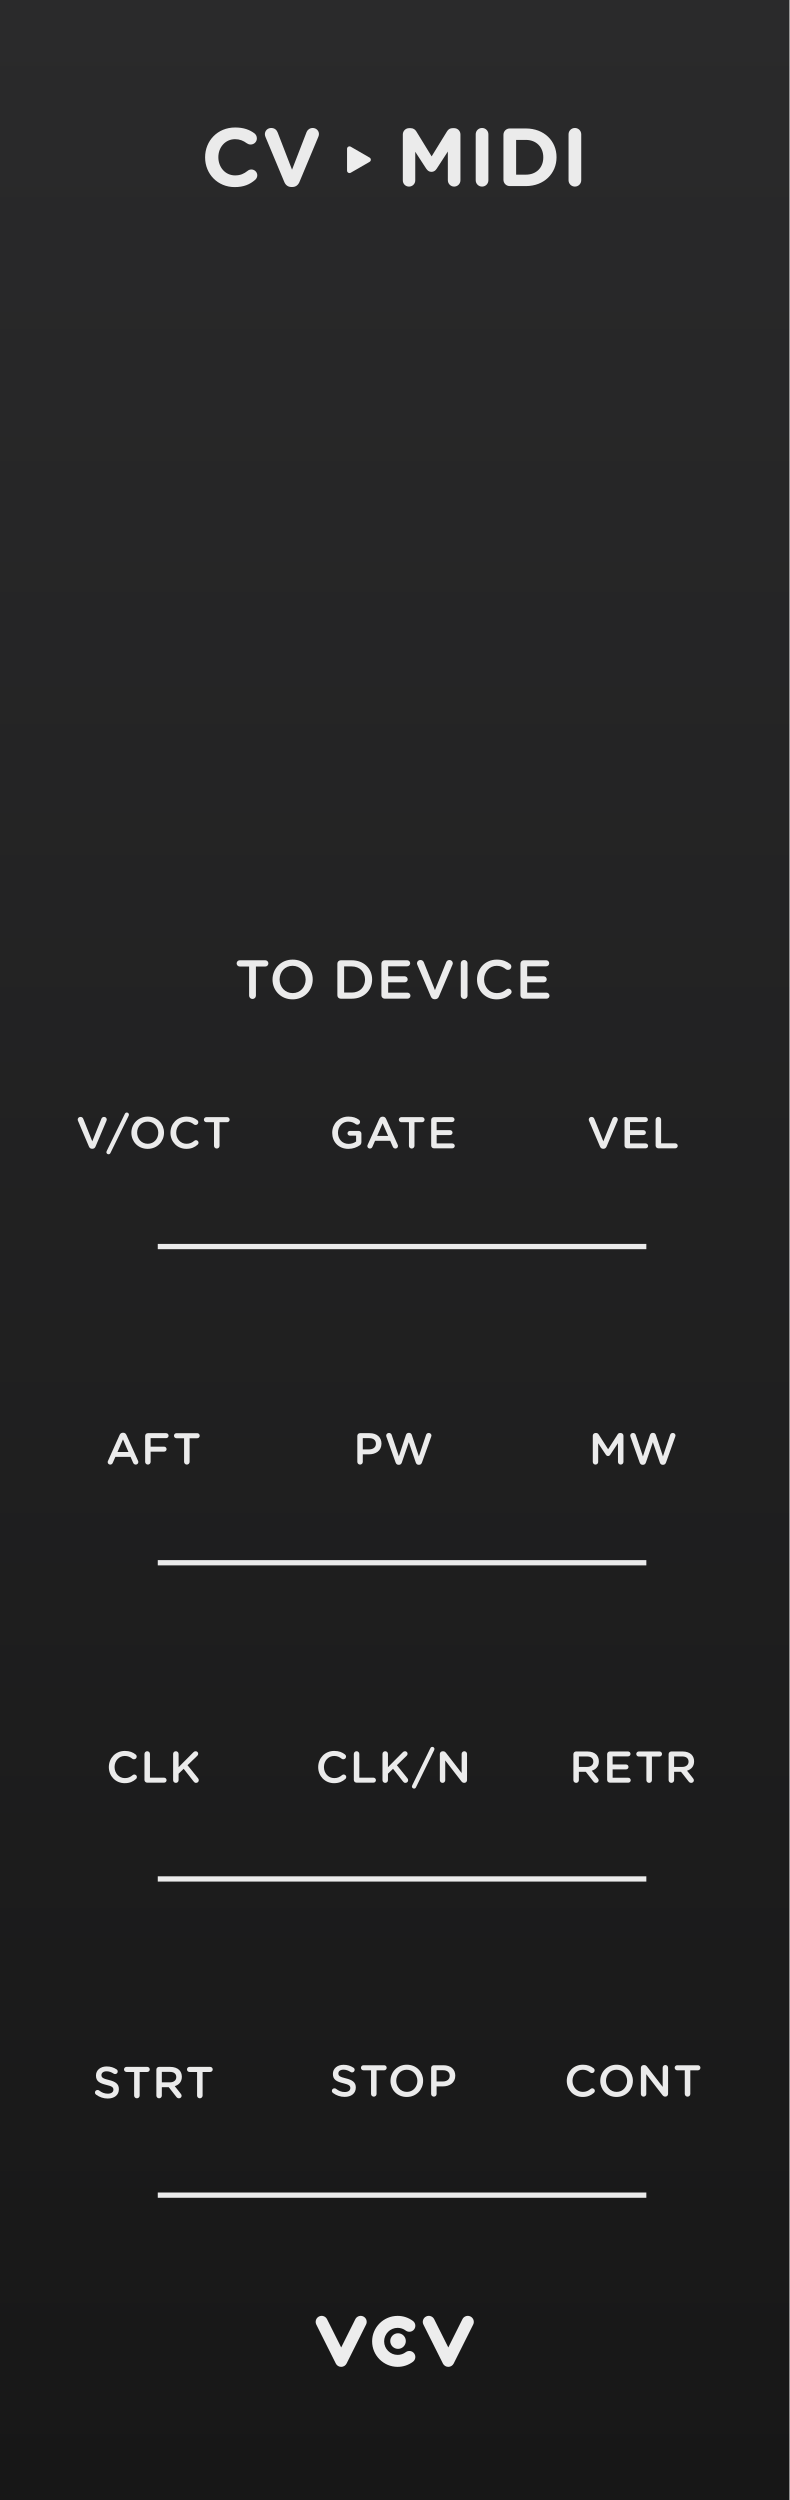
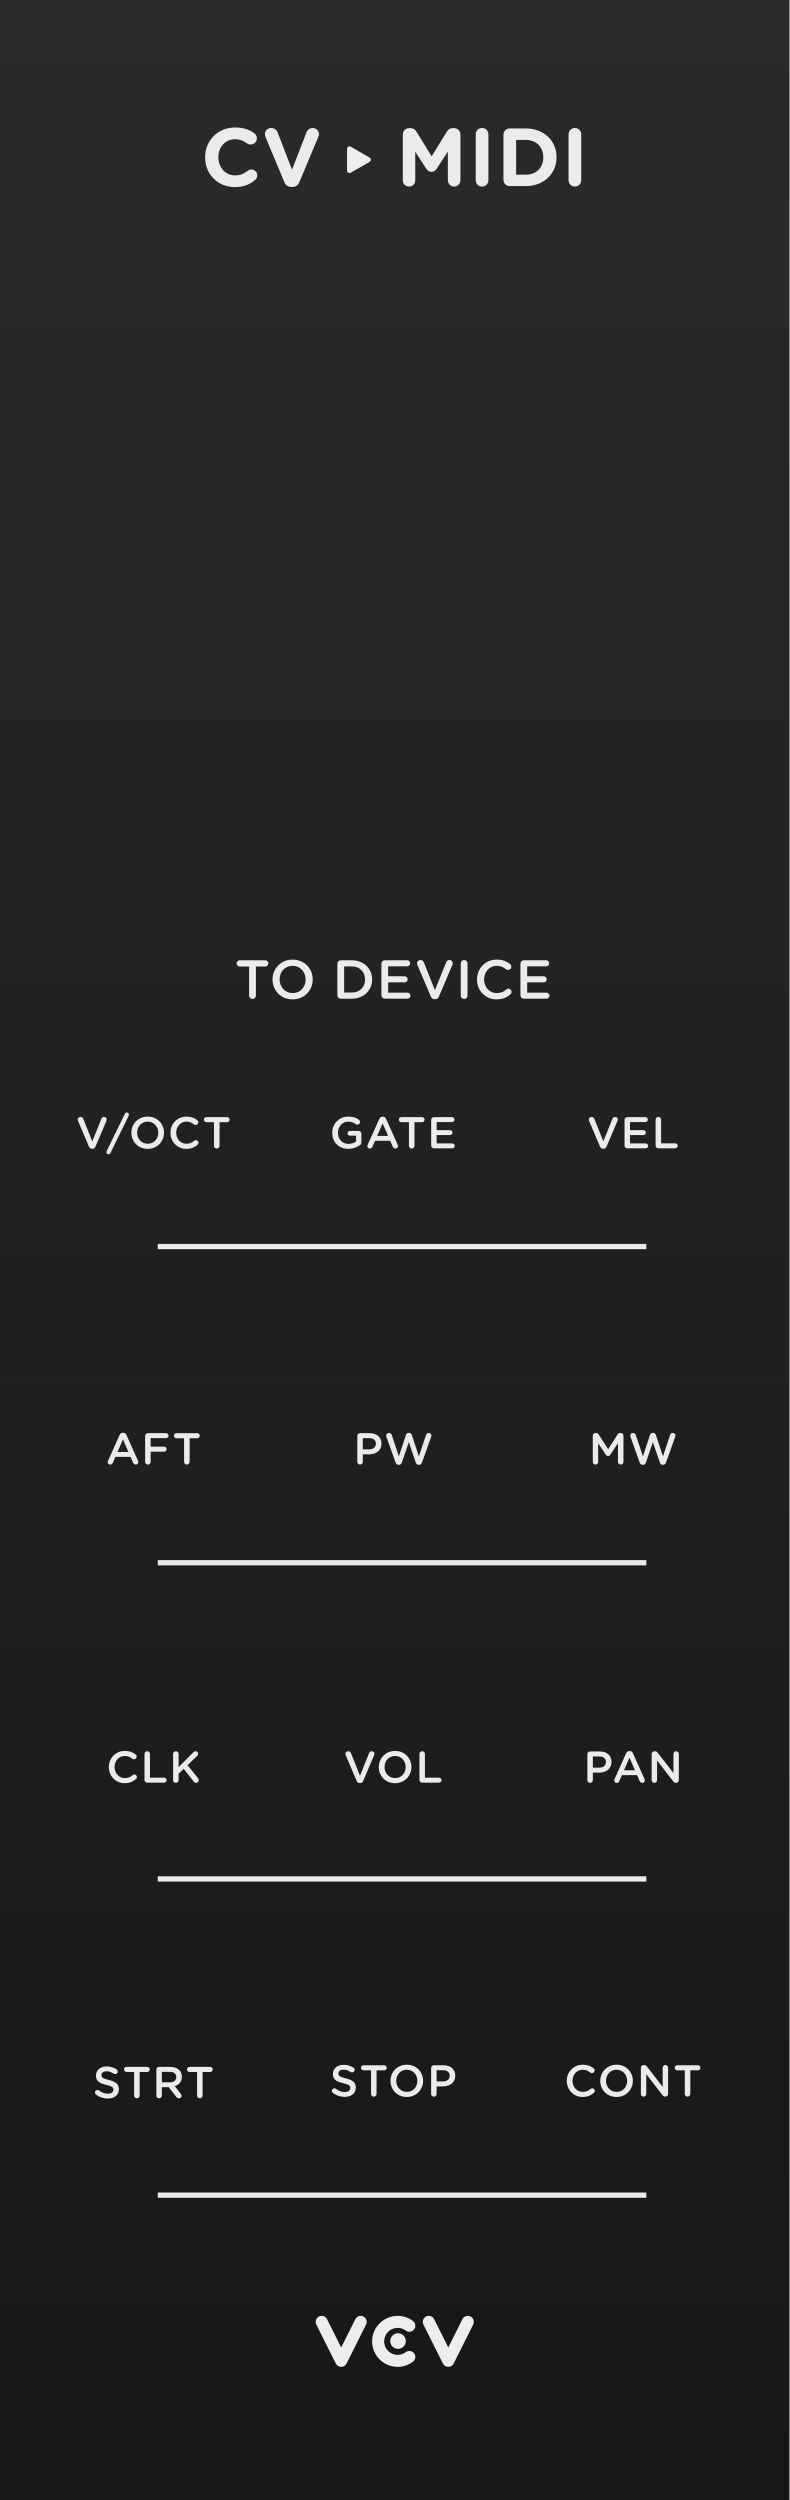
<svg xmlns="http://www.w3.org/2000/svg" width="120" height="380" viewBox="0 0 120 380">
  <defs>
-     <linearGradient id="uuid-7d59d4c4-e128-45b6-a3ca-5bdb1dc0a6c7" x1="60" y1="0" x2="60" y2="380" gradientUnits="userSpaceOnUse">
+     <linearGradient id="uuid-cf9e7fe9-779e-4a6b-9c49-e6731cd10b87" x1="60" y1="0" x2="60" y2="380" gradientUnits="userSpaceOnUse">
      <stop offset="0" stop-color="#2a2a2b" />
      <stop offset="1" stop-color="#171717" />
    </linearGradient>
  </defs>
-   <g id="uuid-acfeed20-36b7-4c4a-ab44-79f5a70651f0" data-name="FND BG">
-     <rect width="120" height="380" fill="url(#uuid-7d59d4c4-e128-45b6-a3ca-5bdb1dc0a6c7)" />
+   <g id="uuid-eabf444f-e891-4f7f-8710-f191fb08eab6" data-name="FND BG">
+     <rect width="120" height="380" fill="url(#uuid-cf9e7fe9-779e-4a6b-9c49-e6731cd10b87)" />
  </g>
-   <g id="uuid-cf7ed18a-abfb-4892-a832-7dde4eed8ae7" data-name="FND GRAPH">
+   <g id="uuid-6af33cf4-afe0-47b0-bc81-1f5cfbce78e1" data-name="FND GRAPH">
    <g>
-       <path id="uuid-870181f2-c2c7-49ab-bc9b-311195c3f281" data-name="path11803" d="m51.86,359.763c-.346,0-.664-.195-.815-.501l-2.967-5.929c-.224-.452-.041-.998.408-1.227.448-.224.998-.041,1.223.412l2.152,4.295,2.148-4.295c.224-.452.774-.636,1.223-.412.452.228.636.774.408,1.227l-2.963,5.929c-.155.306-.473.501-.815.501" fill="#ededed" />
-       <path id="uuid-09d1167b-313f-4545-9a19-d7d9d3afcd18" data-name="path11805" d="m68.14,359.763c-.346,0-.66-.195-.815-.501l-2.967-5.929c-.224-.452-.041-.998.412-1.227.448-.224.998-.041,1.223.412l2.148,4.295,2.148-4.295c.224-.452.774-.636,1.223-.412.452.228.636.774.412,1.227l-2.967,5.929c-.155.306-.469.501-.815.501" fill="#ededed" />
-       <path id="uuid-8aaa3e59-e82a-47ad-a066-ae30c7179f2e" data-name="path11807" d="m60.442,359.763c-2.139,0-3.88-1.736-3.88-3.875,0-2.135,1.74-3.875,3.88-3.875.848,0,1.65.269,2.327.774.399.302.481.876.179,1.28-.302.399-.872.481-1.275.179-.359-.269-.782-.412-1.231-.412-1.133,0-2.054.921-2.054,2.054s.921,2.054,2.054,2.054c.448,0,.872-.143,1.231-.412.403-.302.974-.22,1.275.183.302.399.22.974-.179,1.275-.676.505-1.479.774-2.327.774" fill="#ededed" />
-       <path id="uuid-b4205337-45a1-41a6-a296-542b9c4997b1" data-name="path11809" d="m61.685,355.842c0,.656-.53,1.186-1.186,1.186-.652,0-1.182-.53-1.182-1.186s.53-1.186,1.182-1.186c.656,0,1.186.53,1.186,1.186" fill="#ededed" />
+       <path id="uuid-bca97638-9ae4-4689-abd9-c26c86769faa" data-name="path11803" d="m51.86,359.763c-.346,0-.664-.195-.815-.501l-2.967-5.929c-.224-.452-.041-.998.408-1.227.448-.224.998-.041,1.223.412l2.152,4.295,2.148-4.295c.224-.452.774-.636,1.223-.412.452.228.636.774.408,1.227l-2.963,5.929c-.155.306-.473.501-.815.501" fill="#ededed" />
+       <path id="uuid-d2db25cb-1768-43c1-b253-84b6574d795f" data-name="path11805" d="m68.14,359.763c-.346,0-.66-.195-.815-.501l-2.967-5.929c-.224-.452-.041-.998.412-1.227.448-.224.998-.041,1.223.412l2.148,4.295,2.148-4.295c.224-.452.774-.636,1.223-.412.452.228.636.774.412,1.227l-2.967,5.929c-.155.306-.469.501-.815.501" fill="#ededed" />
+       <path id="uuid-dd5a9019-8e78-4412-97d2-8aea549f1a73" data-name="path11807" d="m60.442,359.763c-2.139,0-3.88-1.736-3.88-3.875,0-2.135,1.74-3.875,3.88-3.875.848,0,1.65.269,2.327.774.399.302.481.876.179,1.28-.302.399-.872.481-1.275.179-.359-.269-.782-.412-1.231-.412-1.133,0-2.054.921-2.054,2.054s.921,2.054,2.054,2.054c.448,0,.872-.143,1.231-.412.403-.302.974-.22,1.275.183.302.399.22.974-.179,1.275-.676.505-1.479.774-2.327.774" fill="#ededed" />
+       <path id="uuid-a10b3f05-5134-47be-9576-60a9d1c23f18" data-name="path11809" d="m61.685,355.842c0,.656-.53,1.186-1.186,1.186-.652,0-1.182-.53-1.182-1.186s.53-1.186,1.182-1.186c.656,0,1.186.53,1.186,1.186" fill="#ededed" />
    </g>
    <path d="m56.181,23.956l-2.872-1.658c-.248-.143-.558.036-.558.322v3.316c0,.286.31.465.558.322l2.872-1.658c.248-.143.248-.501,0-.644Z" fill="#ededed" />
-     <path id="uuid-ba96fc82-3908-4890-8a20-8e1ff98453e6" data-name="path9561" d="m23.981,189.476h74.262" fill="none" stroke="#ebebeb" stroke-miterlimit="28.346" stroke-width=".8" />
-     <path id="uuid-1873dba0-6a3d-4330-b88d-adcf8016959f" data-name="path9561" d="m23.981,237.538h74.262" fill="none" stroke="#ebebeb" stroke-miterlimit="28.346" stroke-width=".8" />
-     <path id="uuid-df8d1919-d673-4715-ad75-52a34f9a37c5" data-name="path9561" d="m23.981,285.6h74.262" fill="none" stroke="#ebebeb" stroke-miterlimit="28.346" stroke-width=".8" />
-     <path id="uuid-283c11eb-36d1-48f0-a7d8-cad580c8e804" data-name="path9561" d="m23.981,333.663h74.262" fill="none" stroke="#ebebeb" stroke-miterlimit="28.346" stroke-width=".8" />
+     <path id="uuid-681998a3-418e-4ccb-b63d-c355a28e467b" data-name="path9561" d="m23.981,189.476h74.262" fill="none" stroke="#ebebeb" stroke-miterlimit="28.346" stroke-width=".8" />
+     <path id="uuid-08f6b6eb-9b0d-4dec-9e4a-eff34a4ba08a" data-name="path9561" d="m23.981,237.538h74.262" fill="none" stroke="#ebebeb" stroke-miterlimit="28.346" stroke-width=".8" />
+     <path id="uuid-70b2af26-f740-46e5-af1b-96f08beb07be" data-name="path9561" d="m23.981,285.6h74.262" fill="none" stroke="#ebebeb" stroke-miterlimit="28.346" stroke-width=".8" />
+     <path id="uuid-714038fb-5dc8-4255-9f9d-3c4a31c8bf39" data-name="path9561" d="m23.981,333.663h74.262" fill="none" stroke="#ebebeb" stroke-miterlimit="28.346" stroke-width=".8" />
  </g>
-   <g id="uuid-a1b6d5f5-02a8-4d3a-9824-acc5bb41f8f2" data-name="FND TXT">
+   <g id="uuid-41c5dcf2-fb34-47be-9005-864ab4d16792" data-name="FND TXT">
    <g>
      <path d="m86.15,316.301v-.014c0-1.348,1.01-2.452,2.445-2.452.732,0,1.213.217,1.627.535.088.067.162.183.162.332,0,.23-.184.406-.414.406-.115,0-.195-.041-.25-.081-.325-.265-.678-.427-1.131-.427-.902,0-1.566.745-1.566,1.673v.014c0,.928.658,1.68,1.566,1.68.5,0,.84-.163,1.186-.454.061-.055.148-.095.25-.095.21,0,.393.176.393.386,0,.129-.061.23-.135.298-.447.393-.955.637-1.721.637-1.383,0-2.412-1.077-2.412-2.439Z" fill="#ebebeb" />
      <path d="m91.238,316.301v-.014c0-1.334,1.029-2.452,2.486-2.452s2.473,1.104,2.473,2.438v.014c0,1.335-1.029,2.453-2.486,2.453s-2.473-1.104-2.473-2.439Zm4.085,0v-.014c0-.921-.671-1.687-1.612-1.687s-1.6.752-1.6,1.673v.014c0,.921.672,1.68,1.613,1.68s1.599-.745,1.599-1.667Z" fill="#ebebeb" />
      <path d="m97.414,314.309c0-.23.184-.42.42-.42h.088c.204,0,.318.102.434.244l2.372,3.069v-2.914c0-.224.183-.407.406-.407.23,0,.413.183.413.407v3.984c0,.23-.176.413-.406.413h-.033c-.197,0-.318-.102-.434-.251l-2.439-3.157v3.008c0,.223-.184.406-.406.406-.23,0-.414-.183-.414-.406v-3.977Z" fill="#ebebeb" />
      <path d="m104.086,314.688h-1.15c-.217,0-.387-.176-.387-.386s.17-.386.387-.386h3.149c.21,0,.38.176.38.386s-.17.386-.38.386h-1.158v3.591c0,.23-.19.413-.421.413-.229,0-.42-.183-.42-.413v-3.591Z" fill="#ebebeb" />
    </g>
    <g>
      <path d="m50.605,318.13c-.094-.067-.162-.183-.162-.318,0-.217.176-.386.393-.386.115,0,.189.034.244.075.393.312.812.488,1.328.488.515,0,.84-.244.84-.596v-.014c0-.339-.189-.521-1.07-.725-1.01-.244-1.578-.542-1.578-1.416v-.014c0-.813.678-1.375,1.619-1.375.596,0,1.076.156,1.504.44.095.054.183.169.183.332,0,.217-.177.386-.394.386-.08,0-.148-.021-.217-.061-.365-.237-.717-.359-1.09-.359-.488,0-.772.25-.772.562v.014c0,.366.217.528,1.132.745,1.002.244,1.518.603,1.518,1.389v.014c0,.887-.698,1.416-1.694,1.416-.644,0-1.253-.203-1.782-.596Z" fill="#ebebeb" />
      <path d="m56.398,314.688h-1.151c-.217,0-.386-.176-.386-.386s.169-.386.386-.386h3.149c.211,0,.38.176.38.386s-.169.386-.38.386h-1.158v3.591c0,.23-.189.413-.42.413s-.42-.183-.42-.413v-3.591Z" fill="#ebebeb" />
      <path d="m59.354,316.301v-.014c0-1.334,1.029-2.452,2.486-2.452s2.473,1.104,2.473,2.438v.014c0,1.335-1.029,2.453-2.486,2.453s-2.473-1.104-2.473-2.439Zm4.085,0v-.014c0-.921-.671-1.687-1.612-1.687s-1.599.752-1.599,1.673v.014c0,.921.671,1.68,1.612,1.68s1.599-.745,1.599-1.667Z" fill="#ebebeb" />
      <path d="m65.53,314.336c0-.237.183-.42.42-.42h1.45c1.111,0,1.802.63,1.802,1.585v.013c0,1.064-.854,1.619-1.897,1.619h-.941v1.146c0,.23-.183.413-.413.413-.237,0-.42-.183-.42-.413v-3.943Zm1.802,2.046c.631,0,1.023-.352,1.023-.847v-.014c0-.556-.4-.847-1.023-.847h-.969v1.707h.969Z" fill="#ebebeb" />
    </g>
    <g>
      <path d="m14.594,318.381c-.095-.067-.162-.183-.162-.318,0-.217.176-.386.393-.386.115,0,.189.034.244.075.393.312.812.488,1.328.488.514,0,.84-.244.84-.596v-.014c0-.339-.189-.521-1.07-.725-1.01-.244-1.579-.542-1.579-1.416v-.014c0-.813.678-1.375,1.619-1.375.597,0,1.077.156,1.505.44.094.054.182.169.182.332,0,.217-.176.386-.393.386-.081,0-.148-.021-.217-.061-.365-.237-.718-.359-1.09-.359-.488,0-.773.25-.773.562v.014c0,.366.217.528,1.132.745,1.003.244,1.518.603,1.518,1.389v.014c0,.887-.698,1.416-1.694,1.416-.643,0-1.253-.203-1.781-.596Z" fill="#ebebeb" />
      <path d="m20.387,314.939h-1.152c-.217,0-.386-.176-.386-.386s.169-.386.386-.386h3.15c.211,0,.379.176.379.386s-.168.386-.379.386h-1.158v3.591c0,.23-.189.413-.42.413s-.42-.183-.42-.413v-3.591Z" fill="#ebebeb" />
      <path d="m23.766,314.587c0-.237.182-.42.42-.42h1.693c.596,0,1.063.176,1.369.474.25.257.393.61.393,1.023v.014c0,.759-.441,1.22-1.078,1.416l.908,1.145c.082.102.136.19.136.318,0,.23-.196.386-.399.386-.189,0-.312-.088-.406-.217l-1.152-1.47h-1.051v1.274c0,.23-.182.413-.412.413-.238,0-.42-.183-.42-.413v-3.943Zm2.053,1.931c.596,0,.975-.312.975-.792v-.013c0-.508-.365-.786-.982-.786h-1.213v1.592h1.221Z" fill="#ebebeb" />
      <path d="m29.955,314.939h-1.15c-.217,0-.387-.176-.387-.386s.17-.386.387-.386h3.149c.21,0,.38.176.38.386s-.17.386-.38.386h-1.158v3.591c0,.23-.19.413-.421.413-.229,0-.42-.183-.42-.413v-3.591Z" fill="#ebebeb" />
    </g>
    <g>
-       <path d="m87.154,266.642c0-.237.183-.42.42-.42h1.693c.597,0,1.064.176,1.369.474.25.258.393.61.393,1.023v.013c0,.759-.44,1.219-1.077,1.416l.907,1.145c.082.102.137.189.137.318,0,.23-.197.386-.4.386-.189,0-.312-.088-.406-.217l-1.152-1.47h-1.05v1.273c0,.23-.183.414-.413.414-.237,0-.42-.183-.42-.414v-3.943Zm2.053,1.931c.596,0,.976-.312.976-.793v-.014c0-.508-.366-.786-.982-.786h-1.213v1.592h1.22Z" fill="#ebebeb" />
-       <path d="m92.287,270.544v-3.902c0-.237.183-.42.42-.42h2.758c.203,0,.372.169.372.373,0,.21-.169.373-.372.373h-2.345v1.233h2.04c.203,0,.372.17.372.38,0,.203-.169.366-.372.366h-2.04v1.273h2.378c.203,0,.373.169.373.373,0,.21-.17.373-.373.373h-2.791c-.237,0-.42-.183-.42-.42Z" fill="#ebebeb" />
-       <path d="m98.25,266.995h-1.15c-.217,0-.387-.176-.387-.386s.17-.386.387-.386h3.149c.21,0,.38.176.38.386s-.17.386-.38.386h-1.158v3.59c0,.23-.19.414-.421.414-.229,0-.42-.183-.42-.414v-3.59Z" fill="#ebebeb" />
-       <path d="m101.629,266.642c0-.237.184-.42.42-.42h1.694c.597,0,1.063.176,1.368.474.251.258.393.61.393,1.023v.013c0,.759-.439,1.219-1.076,1.416l.907,1.145c.081.102.136.189.136.318,0,.23-.197.386-.4.386-.189,0-.311-.088-.406-.217l-1.151-1.47h-1.05v1.273c0,.23-.184.414-.414.414-.236,0-.42-.183-.42-.414v-3.943Zm2.053,1.931c.597,0,.977-.312.977-.793v-.014c0-.508-.366-.786-.982-.786h-1.213v1.592h1.219Z" fill="#ebebeb" />
+       <path d="m89.279,266.642c0-.237.182-.42.42-.42h1.449c1.111,0,1.803.63,1.803,1.585v.014c0,1.063-.854,1.619-1.897,1.619h-.942v1.145c0,.23-.182.414-.412.414-.238,0-.42-.183-.42-.414v-3.943Zm1.801,2.046c.631,0,1.023-.353,1.023-.847v-.013c0-.556-.399-.847-1.023-.847h-.969v1.708h.969Z" fill="#ebebeb" />
+       <path d="m93.41,270.423l1.761-3.93c.095-.21.265-.339.501-.339h.041c.237,0,.4.129.494.339l1.762,3.93c.034.061.048.122.048.176,0,.224-.169.4-.394.4-.195,0-.332-.115-.406-.291l-.386-.888h-2.304l-.4.915c-.066.169-.209.264-.385.264-.217,0-.387-.169-.387-.386,0-.061.02-.122.055-.189Zm3.102-1.342l-.832-1.917-.834,1.917h1.666Z" fill="#ebebeb" />
+       <path d="m99.051,266.615c0-.23.182-.42.42-.42h.088c.203,0,.318.102.434.244l2.371,3.069v-2.913c0-.224.183-.406.406-.406.23,0,.414.183.414.406v3.983c0,.23-.177.414-.407.414h-.034c-.196,0-.318-.102-.434-.25l-2.438-3.157v3.008c0,.224-.183.407-.407.407-.23,0-.412-.183-.412-.407v-3.977Z" fill="#ebebeb" />
    </g>
    <g>
-       <path d="m48.365,268.607v-.014c0-1.348,1.01-2.453,2.445-2.453.732,0,1.213.217,1.626.535.089.068.163.183.163.332,0,.23-.184.407-.414.407-.115,0-.195-.041-.25-.082-.325-.264-.678-.427-1.131-.427-.902,0-1.565.745-1.565,1.674v.013c0,.928.657,1.68,1.565,1.68.5,0,.84-.163,1.186-.454.061-.054.148-.095.25-.095.21,0,.393.176.393.386,0,.129-.061.23-.135.298-.447.393-.955.637-1.721.637-1.383,0-2.412-1.077-2.412-2.439Z" fill="#ebebeb" />
-       <path d="m53.782,266.602c0-.23.183-.413.42-.413.23,0,.413.183.413.413v3.604h2.148c.209,0,.379.169.379.379s-.17.38-.379.38h-2.562c-.237,0-.42-.183-.42-.42v-3.943Z" fill="#ebebeb" />
-       <path d="m58.136,266.602c0-.23.183-.413.42-.413.23,0,.413.183.413.413v2.005l2.25-2.263c.094-.102.195-.156.345-.156.23,0,.386.183.386.386,0,.129-.054.224-.148.312l-1.477,1.422,1.599,1.985c.067.088.115.169.115.298,0,.23-.183.407-.42.407-.163,0-.265-.082-.353-.197l-1.524-1.944-.772.745v.982c0,.23-.183.414-.413.414-.237,0-.42-.183-.42-.414v-3.983Z" fill="#ebebeb" />
-       <path d="m62.65,271.392l2.771-5.678c.062-.122.163-.189.298-.189.176,0,.318.142.318.312,0,.061-.02.122-.033.163l-2.777,5.677c-.062.122-.156.19-.292.19-.177,0-.325-.142-.325-.312,0-.061.021-.122.041-.162Z" fill="#ebebeb" />
-       <path d="m66.855,266.615c0-.23.184-.42.42-.42h.088c.204,0,.319.102.434.244l2.372,3.069v-2.913c0-.224.183-.406.406-.406.23,0,.413.183.413.406v3.983c0,.23-.176.414-.406.414h-.033c-.197,0-.319-.102-.434-.25l-2.439-3.157v3.008c0,.224-.184.407-.406.407-.23,0-.414-.183-.414-.407v-3.977Z" fill="#ebebeb" />
+       <path d="m54.211,270.693l-1.66-3.902c-.027-.061-.047-.122-.047-.196,0-.224.183-.406.42-.406.217,0,.358.122.426.298l1.369,3.421,1.389-3.449c.055-.142.203-.271.4-.271.23,0,.412.176.412.399,0,.061-.02.129-.04.176l-1.667,3.929c-.088.21-.244.339-.48.339h-.047c-.23,0-.387-.129-.475-.339Z" fill="#ebebeb" />
+       <path d="m57.578,268.607v-.014c0-1.334,1.03-2.453,2.486-2.453,1.457,0,2.473,1.104,2.473,2.439v.013c0,1.334-1.029,2.453-2.486,2.453-1.456,0-2.473-1.104-2.473-2.439Zm4.086,0v-.014c0-.921-.671-1.687-1.613-1.687-.941,0-1.599.752-1.599,1.674v.013c0,.921.671,1.68,1.612,1.68s1.6-.745,1.6-1.667Z" fill="#ebebeb" />
+       <path d="m63.756,266.602c0-.23.182-.413.42-.413.23,0,.412.183.412.413v3.604h2.148c.21,0,.379.169.379.379s-.169.38-.379.38h-2.561c-.238,0-.42-.183-.42-.42v-3.943Z" fill="#ebebeb" />
    </g>
    <g>
      <path d="m16.543,268.607v-.014c0-1.348,1.009-2.453,2.445-2.453.731,0,1.213.217,1.625.535.089.068.164.183.164.332,0,.23-.184.407-.414.407-.115,0-.196-.041-.25-.082-.326-.264-.678-.427-1.132-.427-.901,0-1.565.745-1.565,1.674v.013c0,.928.657,1.68,1.565,1.68.501,0,.84-.163,1.186-.454.062-.054.149-.095.251-.095.209,0,.393.176.393.386,0,.129-.061.23-.136.298-.446.393-.955.637-1.721.637-1.382,0-2.411-1.077-2.411-2.439Z" fill="#ebebeb" />
      <path d="m21.959,266.602c0-.23.184-.413.42-.413.23,0,.414.183.414.413v3.604h2.147c.21,0,.38.169.38.379s-.17.38-.38.38h-2.562c-.236,0-.42-.183-.42-.42v-3.943Z" fill="#ebebeb" />
      <path d="m26.312,266.602c0-.23.184-.413.42-.413.23,0,.414.183.414.413v2.005l2.249-2.263c.095-.102.196-.156.345-.156.23,0,.387.183.387.386,0,.129-.055.224-.148.312l-1.478,1.422,1.599,1.985c.068.088.115.169.115.298,0,.23-.183.407-.42.407-.162,0-.264-.082-.352-.197l-1.525-1.944-.771.745v.982c0,.23-.184.414-.414.414-.236,0-.42-.183-.42-.414v-3.983Z" fill="#ebebeb" />
    </g>
    <g>
      <path d="m90.104,218.234c0-.23.182-.42.42-.42h.088c.183,0,.305.095.386.224l1.437,2.249,1.443-2.256c.088-.143.209-.217.379-.217h.088c.237,0,.42.189.42.42v3.97c0,.23-.183.414-.42.414-.223,0-.413-.19-.413-.414v-2.845l-1.159,1.741c-.088.135-.195.217-.352.217-.148,0-.258-.082-.346-.217l-1.151-1.728v2.838c0,.23-.183.407-.413.407s-.406-.176-.406-.407v-3.977Z" fill="#ebebeb" />
      <path d="m95.828,218.376c-.02-.047-.033-.108-.033-.163,0-.23.196-.406.427-.406.203,0,.358.128.413.305l1.091,3.259,1.07-3.245c.067-.196.21-.332.421-.332h.061c.21,0,.359.136.42.332l1.07,3.245,1.091-3.266c.062-.169.203-.298.406-.298.224,0,.413.176.413.399,0,.054-.02.122-.041.169l-1.402,3.929c-.074.21-.229.346-.434.346h-.08c-.203,0-.354-.129-.428-.346l-1.057-3.096-1.057,3.096c-.074.217-.23.346-.434.346h-.082c-.203,0-.352-.129-.434-.346l-1.402-3.929Z" fill="#ebebeb" />
    </g>
    <g>
      <path d="m54.312,218.261c0-.237.183-.42.42-.42h1.449c1.111,0,1.803.63,1.803,1.585v.014c0,1.063-.854,1.619-1.896,1.619h-.942v1.145c0,.23-.183.414-.413.414-.237,0-.42-.183-.42-.414v-3.943Zm1.802,2.046c.63,0,1.023-.353,1.023-.847v-.013c0-.556-.399-.847-1.023-.847h-.969v1.708h.969Z" fill="#ebebeb" />
      <path d="m58.732,218.376c-.021-.047-.034-.108-.034-.163,0-.23.196-.406.427-.406.203,0,.359.128.413.305l1.091,3.259,1.07-3.245c.068-.196.21-.332.42-.332h.062c.21,0,.358.136.42.332l1.07,3.245,1.091-3.266c.061-.169.203-.298.406-.298.224,0,.414.176.414.399,0,.054-.021.122-.041.169l-1.402,3.929c-.074.21-.23.346-.434.346h-.082c-.203,0-.352-.129-.426-.346l-1.058-3.096-1.057,3.096c-.075.217-.23.346-.434.346h-.081c-.203,0-.353-.129-.434-.346l-1.402-3.929Z" fill="#ebebeb" />
    </g>
    <g>
      <path d="m16.421,222.042l1.761-3.93c.096-.21.265-.339.502-.339h.041c.236,0,.399.129.494.339l1.762,3.93c.033.061.047.122.047.176,0,.224-.169.4-.393.4-.196,0-.332-.115-.406-.291l-.387-.888h-2.303l-.4.915c-.067.169-.21.264-.386.264-.217,0-.386-.169-.386-.386,0-.061.02-.122.054-.189Zm3.103-1.342l-.833-1.917-.833,1.917h1.666Z" fill="#ebebeb" />
      <path d="m22.062,218.261c0-.237.183-.42.42-.42h2.765c.209,0,.379.169.379.379s-.17.379-.379.379h-2.352v1.294h2.047c.209,0,.379.169.379.379s-.17.379-.379.379h-2.047v1.551c0,.23-.183.414-.413.414-.237,0-.42-.183-.42-.414v-3.943Z" fill="#ebebeb" />
      <path d="m27.979,218.614h-1.151c-.217,0-.387-.176-.387-.386s.17-.386.387-.386h3.15c.209,0,.379.176.379.386s-.17.386-.379.386h-1.158v3.59c0,.23-.19.414-.42.414-.23,0-.421-.183-.421-.414v-3.59Z" fill="#ebebeb" />
    </g>
    <g>
      <path d="m91.199,174.275l-1.66-3.902c-.027-.062-.047-.122-.047-.197,0-.224.184-.407.42-.407.217,0,.359.122.427.298l1.368,3.421,1.389-3.448c.055-.143.204-.271.4-.271.23,0,.413.177.413.4,0,.061-.021.129-.04.176l-1.667,3.93c-.089.21-.244.338-.481.338h-.047c-.23,0-.387-.128-.475-.338Z" fill="#ebebeb" />
      <path d="m94.929,174.126v-3.902c0-.237.183-.42.42-.42h2.757c.203,0,.373.169.373.373,0,.21-.17.373-.373.373h-2.344v1.233h2.039c.203,0,.373.169.373.379,0,.204-.17.366-.373.366h-2.039v1.273h2.379c.203,0,.372.169.372.373,0,.21-.169.372-.372.372h-2.792c-.237,0-.42-.183-.42-.42Z" fill="#ebebeb" />
      <path d="m99.654,170.183c0-.23.184-.414.42-.414.23,0,.414.183.414.414v3.604h2.147c.21,0,.38.17.38.38s-.17.379-.38.379h-2.562c-.236,0-.42-.183-.42-.42v-3.943Z" fill="#ebebeb" />
    </g>
    <g>
      <path d="m50.496,172.188v-.014c0-1.328,1.017-2.452,2.446-2.452.711,0,1.186.169,1.619.48.081.062.169.177.169.339,0,.224-.183.414-.413.414-.108,0-.189-.047-.257-.095-.306-.224-.637-.372-1.152-.372-.874,0-1.538.765-1.538,1.673v.014c0,.976.644,1.694,1.612,1.694.447,0,.854-.142,1.146-.359v-.888h-.935c-.203,0-.373-.156-.373-.359,0-.203.17-.365.373-.365h1.32c.237,0,.42.183.42.42v1.267c0,.237-.095.407-.291.528-.406.271-.976.515-1.688.515-1.482,0-2.459-1.057-2.459-2.439Z" fill="#ebebeb" />
      <path d="m55.89,174.004l1.761-3.929c.096-.21.265-.339.502-.339h.041c.236,0,.399.129.494.339l1.762,3.929c.033.062.047.122.047.176,0,.224-.169.4-.393.4-.196,0-.332-.115-.406-.291l-.387-.887h-2.303l-.4.915c-.067.169-.21.264-.386.264-.217,0-.386-.169-.386-.386,0-.061.02-.122.054-.19Zm3.103-1.341l-.833-1.917-.833,1.917h1.666Z" fill="#ebebeb" />
      <path d="m62.16,170.576h-1.152c-.217,0-.386-.176-.386-.386s.169-.386.386-.386h3.15c.21,0,.379.176.379.386s-.169.386-.379.386h-1.158v3.591c0,.23-.189.413-.42.413s-.42-.183-.42-.413v-3.591Z" fill="#ebebeb" />
      <path d="m65.539,174.126v-3.902c0-.237.182-.42.42-.42h2.757c.203,0,.372.169.372.373,0,.21-.169.373-.372.373h-2.345v1.233h2.04c.203,0,.372.169.372.379,0,.204-.169.366-.372.366h-2.04v1.273h2.379c.203,0,.373.169.373.373,0,.21-.17.372-.373.372h-2.791c-.238,0-.42-.183-.42-.42Z" fill="#ebebeb" />
    </g>
    <g>
      <path d="m13.518,174.275l-1.659-3.902c-.026-.062-.048-.122-.048-.197,0-.224.184-.407.42-.407.217,0,.359.122.428.298l1.368,3.421,1.389-3.448c.054-.143.204-.271.399-.271.23,0,.414.177.414.4,0,.061-.021.129-.041.176l-1.666,3.93c-.088.21-.244.338-.481.338h-.048c-.23,0-.386-.128-.475-.338Z" fill="#ebebeb" />
      <path d="m16.211,174.973l2.771-5.677c.061-.122.162-.19.298-.19.176,0,.318.142.318.312,0,.061-.021.122-.034.163l-2.777,5.678c-.061.122-.156.189-.291.189-.177,0-.326-.143-.326-.312,0-.061.021-.122.041-.163Z" fill="#ebebeb" />
      <path d="m19.971,172.188v-.014c0-1.334,1.029-2.452,2.486-2.452s2.473,1.104,2.473,2.438v.014c0,1.335-1.029,2.453-2.486,2.453s-2.473-1.104-2.473-2.439Zm4.085,0v-.014c0-.921-.671-1.687-1.612-1.687s-1.6.752-1.6,1.673v.014c0,.921.672,1.68,1.613,1.68s1.599-.745,1.599-1.667Z" fill="#ebebeb" />
      <path d="m25.91,172.188v-.014c0-1.348,1.009-2.452,2.445-2.452.731,0,1.213.217,1.625.535.089.067.164.183.164.332,0,.23-.184.406-.414.406-.115,0-.196-.041-.25-.081-.326-.265-.678-.427-1.132-.427-.901,0-1.565.745-1.565,1.673v.014c0,.928.657,1.68,1.565,1.68.501,0,.84-.163,1.186-.454.062-.055.149-.095.251-.095.209,0,.393.176.393.386,0,.129-.061.23-.136.298-.446.393-.955.637-1.721.637-1.382,0-2.411-1.077-2.411-2.439Z" fill="#ebebeb" />
      <path d="m32.528,170.576h-1.151c-.217,0-.387-.176-.387-.386s.17-.386.387-.386h3.15c.209,0,.379.176.379.386s-.17.386-.379.386h-1.158v3.591c0,.23-.19.413-.42.413-.23,0-.421-.183-.421-.413v-3.591Z" fill="#ebebeb" />
    </g>
    <g>
      <path d="m31.176,23.932v-.025c0-2.49,1.877-4.529,4.566-4.529,1.314,0,2.202.35,2.928.888.2.15.375.426.375.764,0,.525-.425.938-.95.938-.263,0-.438-.101-.575-.188-.539-.4-1.102-.625-1.789-.625-1.477,0-2.541,1.226-2.541,2.728v.025c0,1.501,1.039,2.753,2.541,2.753.812,0,1.351-.25,1.901-.688.149-.125.351-.213.575-.213.488,0,.9.4.9.888,0,.3-.149.538-.324.688-.789.688-1.715,1.102-3.116,1.102-2.577,0-4.491-1.99-4.491-4.505Z" fill="#ebebeb" />
      <path d="m43.213,27.661l-2.84-6.794c-.062-.15-.113-.3-.113-.463,0-.538.426-.951.964-.951.501,0,.825.288.976.675l2.189,5.668,2.215-5.73c.125-.312.463-.613.926-.613.525,0,.951.4.951.926,0,.15-.05.313-.1.425l-2.865,6.857c-.201.475-.563.763-1.089.763h-.125c-.525,0-.889-.288-1.089-.763Z" fill="#ebebeb" />
      <path d="m61.229,20.441c0-.538.426-.963.963-.963h.213c.413,0,.701.213.876.5l2.327,3.792,2.34-3.804c.2-.326.476-.488.863-.488h.213c.538,0,.963.425.963.963v6.957c0,.538-.425.964-.963.964-.525,0-.951-.438-.951-.964v-4.366l-1.689,2.603c-.199.3-.45.488-.801.488-.35,0-.6-.188-.801-.488l-1.664-2.565v4.354c0,.525-.425.938-.951.938-.525,0-.938-.413-.938-.938v-6.982Z" fill="#ebebeb" />
      <path d="m72.308,20.416c0-.538.425-.963.964-.963.537,0,.963.425.963.963v6.981c0,.538-.426.964-.963.964-.539,0-.964-.426-.964-.964v-6.981Z" fill="#ebebeb" />
      <path d="m76.523,20.491c0-.538.426-.964.964-.964h2.452c2.753,0,4.654,1.89,4.654,4.354v.025c0,2.465-1.901,4.379-4.654,4.379h-2.452c-.538,0-.964-.425-.964-.963v-6.832Zm3.416,6.056c1.576,0,2.641-1.063,2.641-2.615v-.025c0-1.551-1.064-2.64-2.641-2.64h-1.488v5.28h1.488Z" fill="#ebebeb" />
      <path d="m86.42,20.416c0-.538.426-.963.963-.963.539,0,.964.425.964.963v6.981c0,.538-.425.964-.964.964-.537,0-.963-.426-.963-.964v-6.981Z" fill="#ebebeb" />
    </g>
    <g>
      <path d="m37.865,146.912h-1.42c-.267,0-.476-.217-.476-.476,0-.258.209-.476.476-.476h3.881c.26,0,.468.217.468.476,0,.259-.208.476-.468.476h-1.427v4.423c0,.284-.233.509-.518.509s-.517-.226-.517-.509v-4.423Z" fill="#ebebeb" />
      <path d="m41.424,148.898v-.017c0-1.645,1.27-3.021,3.063-3.021s3.046,1.36,3.046,3.005v.017c0,1.644-1.268,3.021-3.062,3.021s-3.047-1.36-3.047-3.005Zm5.033,0v-.017c0-1.135-.826-2.078-1.986-2.078s-1.97.926-1.97,2.062v.017c0,1.135.826,2.07,1.986,2.07s1.97-.918,1.97-2.053Z" fill="#ebebeb" />
      <path d="m51.279,146.478c0-.292.227-.517.518-.517h1.662c1.836,0,3.104,1.26,3.104,2.905v.017c0,1.644-1.269,2.921-3.104,2.921h-1.662c-.291,0-.518-.225-.518-.518v-4.808Zm2.18,4.391c1.227,0,2.027-.826,2.027-1.97v-.017c0-1.144-.801-1.986-2.027-1.986h-1.152v3.973h1.152Z" fill="#ebebeb" />
      <path d="m57.973,151.285v-4.808c0-.292.227-.517.518-.517h3.397c.251,0,.46.208.46.459,0,.259-.209.459-.46.459h-2.888v1.519h2.512c.251,0,.459.209.459.468,0,.25-.208.45-.459.45h-2.512v1.569h2.93c.25,0,.459.209.459.459,0,.259-.209.459-.459.459h-3.439c-.291,0-.518-.225-.518-.518Z" fill="#ebebeb" />
      <path d="m65.486,151.469l-2.045-4.808c-.033-.075-.059-.15-.059-.242,0-.275.226-.5.518-.5.268,0,.443.15.526.367l1.686,4.215,1.712-4.249c.066-.175.25-.334.492-.334.283,0,.509.217.509.492,0,.075-.024.158-.05.217l-2.054,4.841c-.108.258-.3.417-.593.417h-.059c-.283,0-.475-.159-.584-.417Z" fill="#ebebeb" />
      <path d="m70.037,146.428c0-.284.225-.509.518-.509.283,0,.509.225.509.509v4.908c0,.284-.226.509-.509.509-.293,0-.518-.226-.518-.509v-4.908Z" fill="#ebebeb" />
      <path d="m72.506,148.898v-.017c0-1.661,1.243-3.021,3.013-3.021.901,0,1.494.267,2.003.659.109.084.201.226.201.409,0,.284-.226.501-.51.501-.142,0-.242-.05-.309-.101-.4-.325-.834-.525-1.395-.525-1.109,0-1.928.918-1.928,2.062v.017c0,1.144.811,2.07,1.928,2.07.618,0,1.035-.201,1.461-.559.076-.067.184-.117.309-.117.26,0,.484.217.484.476,0,.159-.074.284-.166.368-.551.484-1.178.785-2.121.785-1.702,0-2.971-1.327-2.971-3.005Z" fill="#ebebeb" />
      <path d="m79.107,151.285v-4.808c0-.292.225-.517.518-.517h3.396c.25,0,.459.208.459.459,0,.259-.209.459-.459.459h-2.888v1.519h2.513c.25,0,.459.209.459.468,0,.25-.209.45-.459.45h-2.513v1.569h2.93c.251,0,.459.209.459.459,0,.259-.208.459-.459.459h-3.438c-.293,0-.518-.225-.518-.518Z" fill="#ebebeb" />
    </g>
  </g>
</svg>
